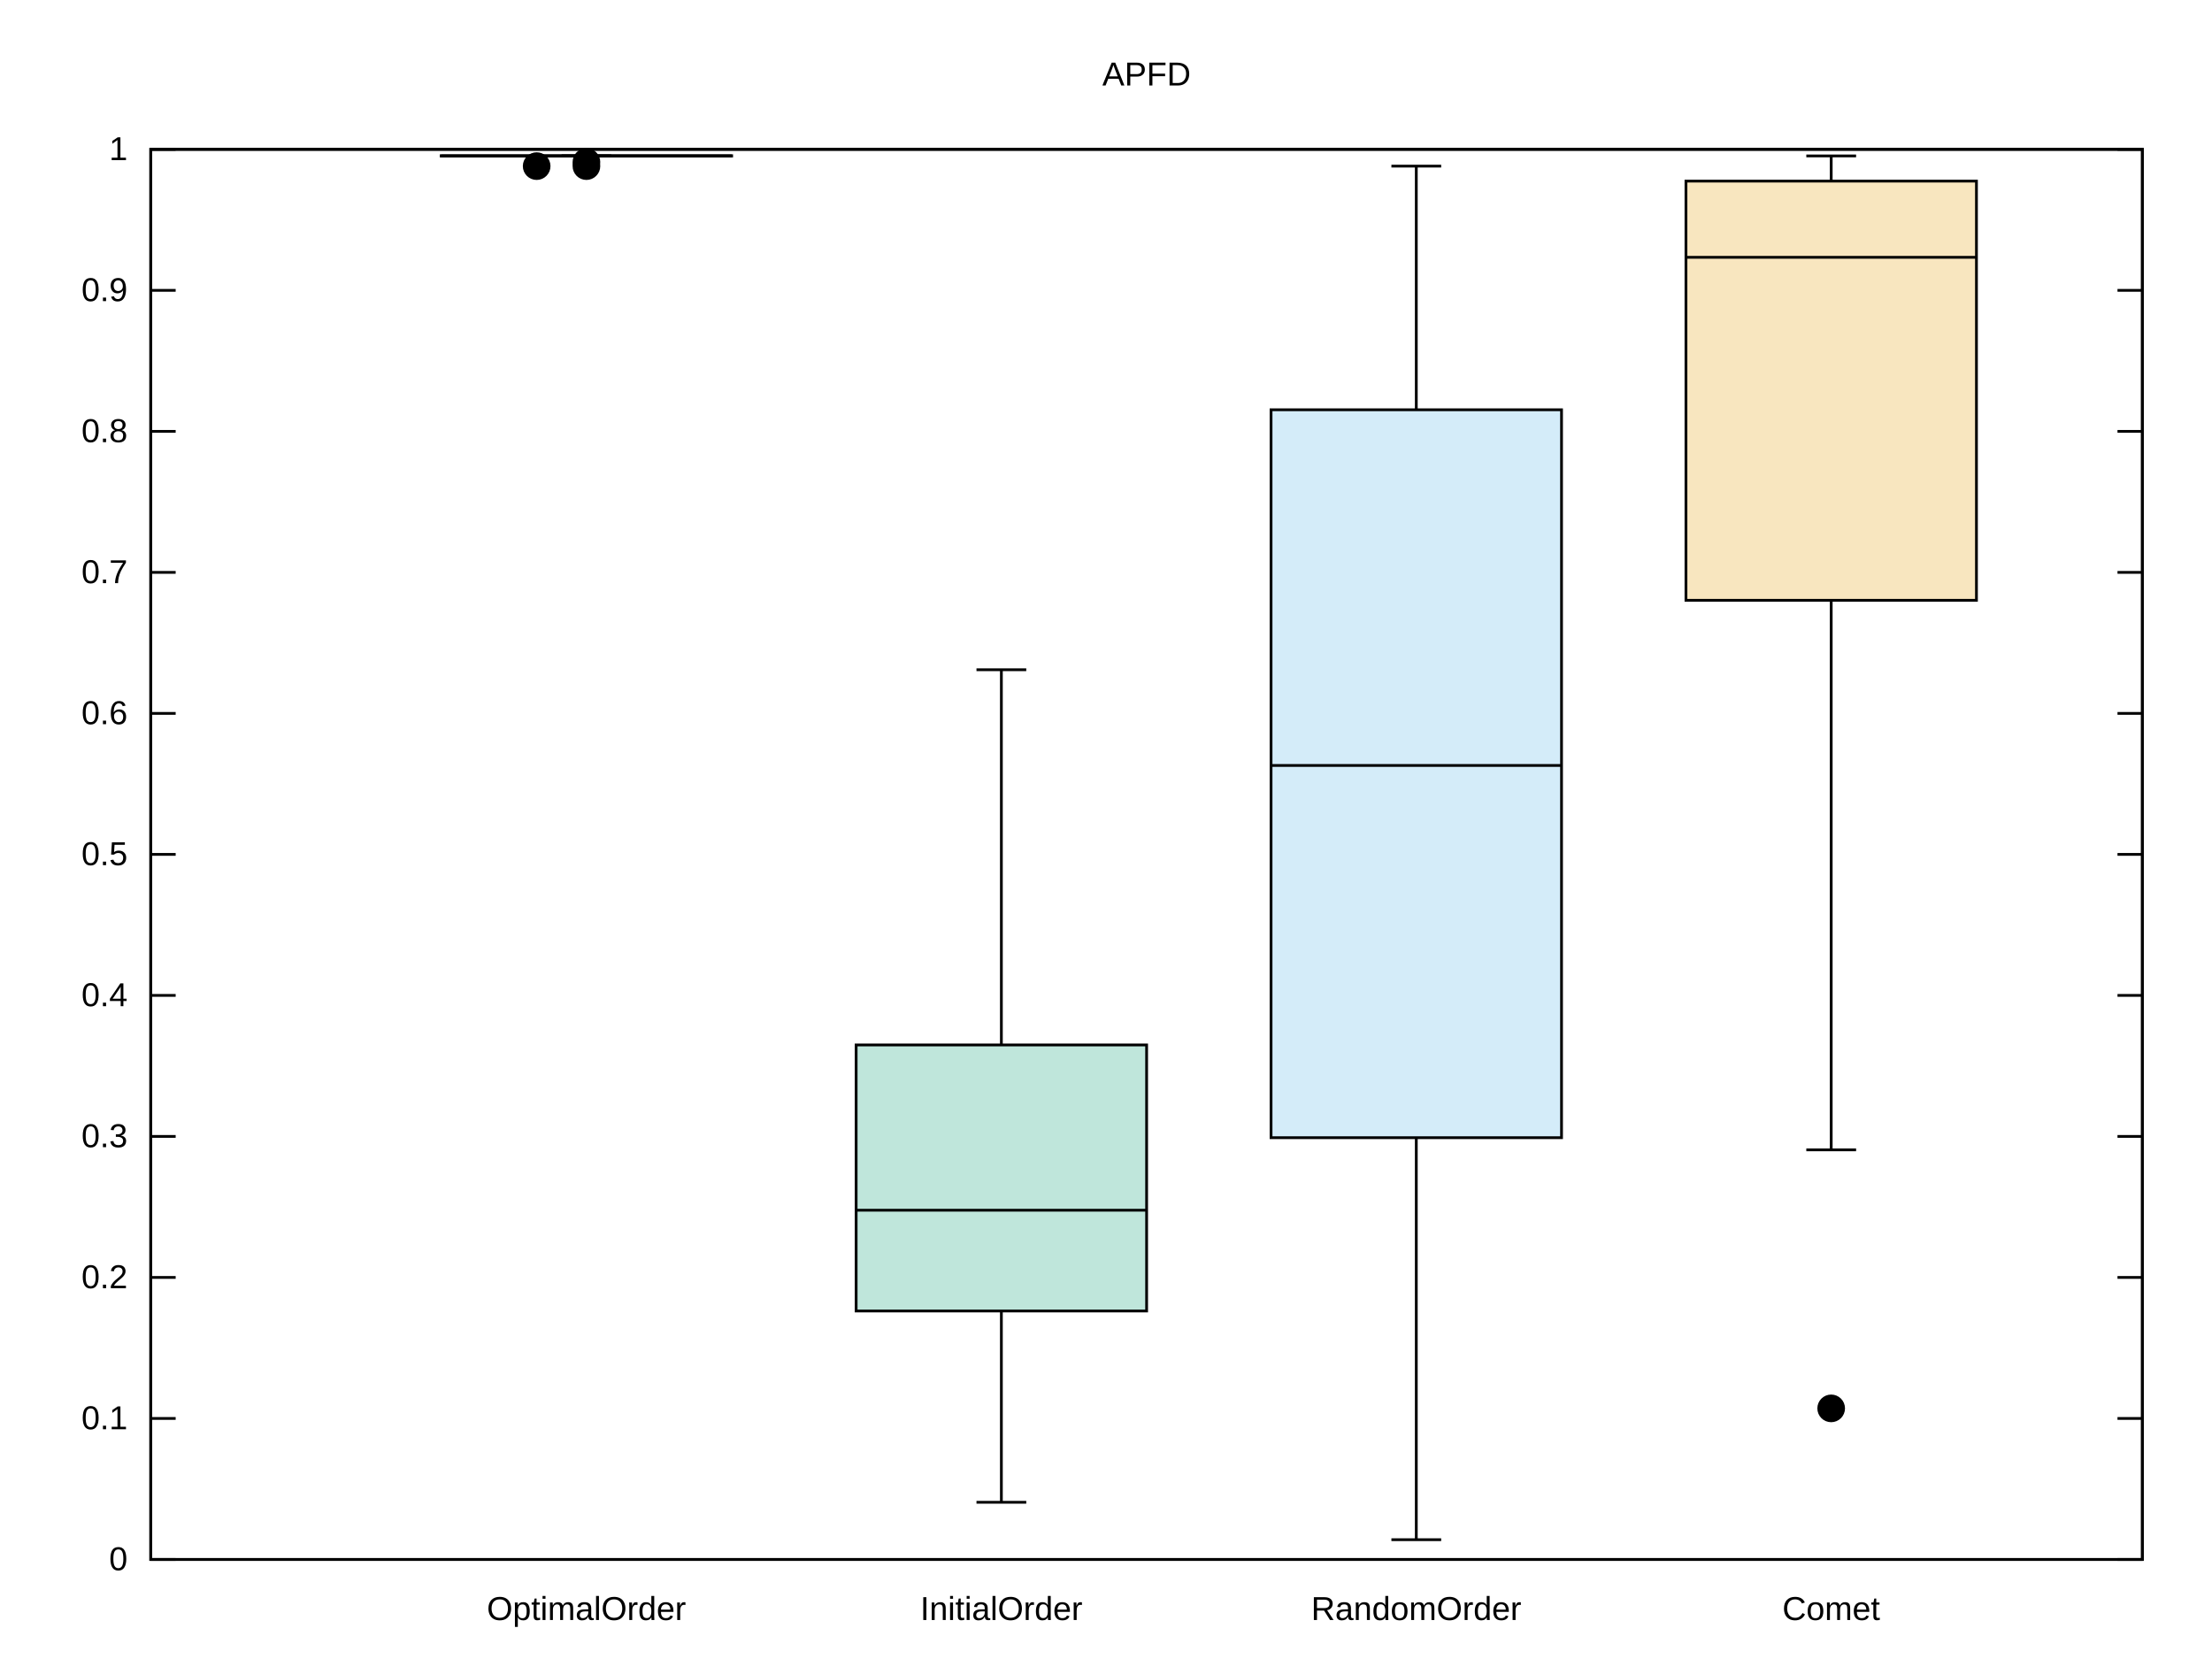
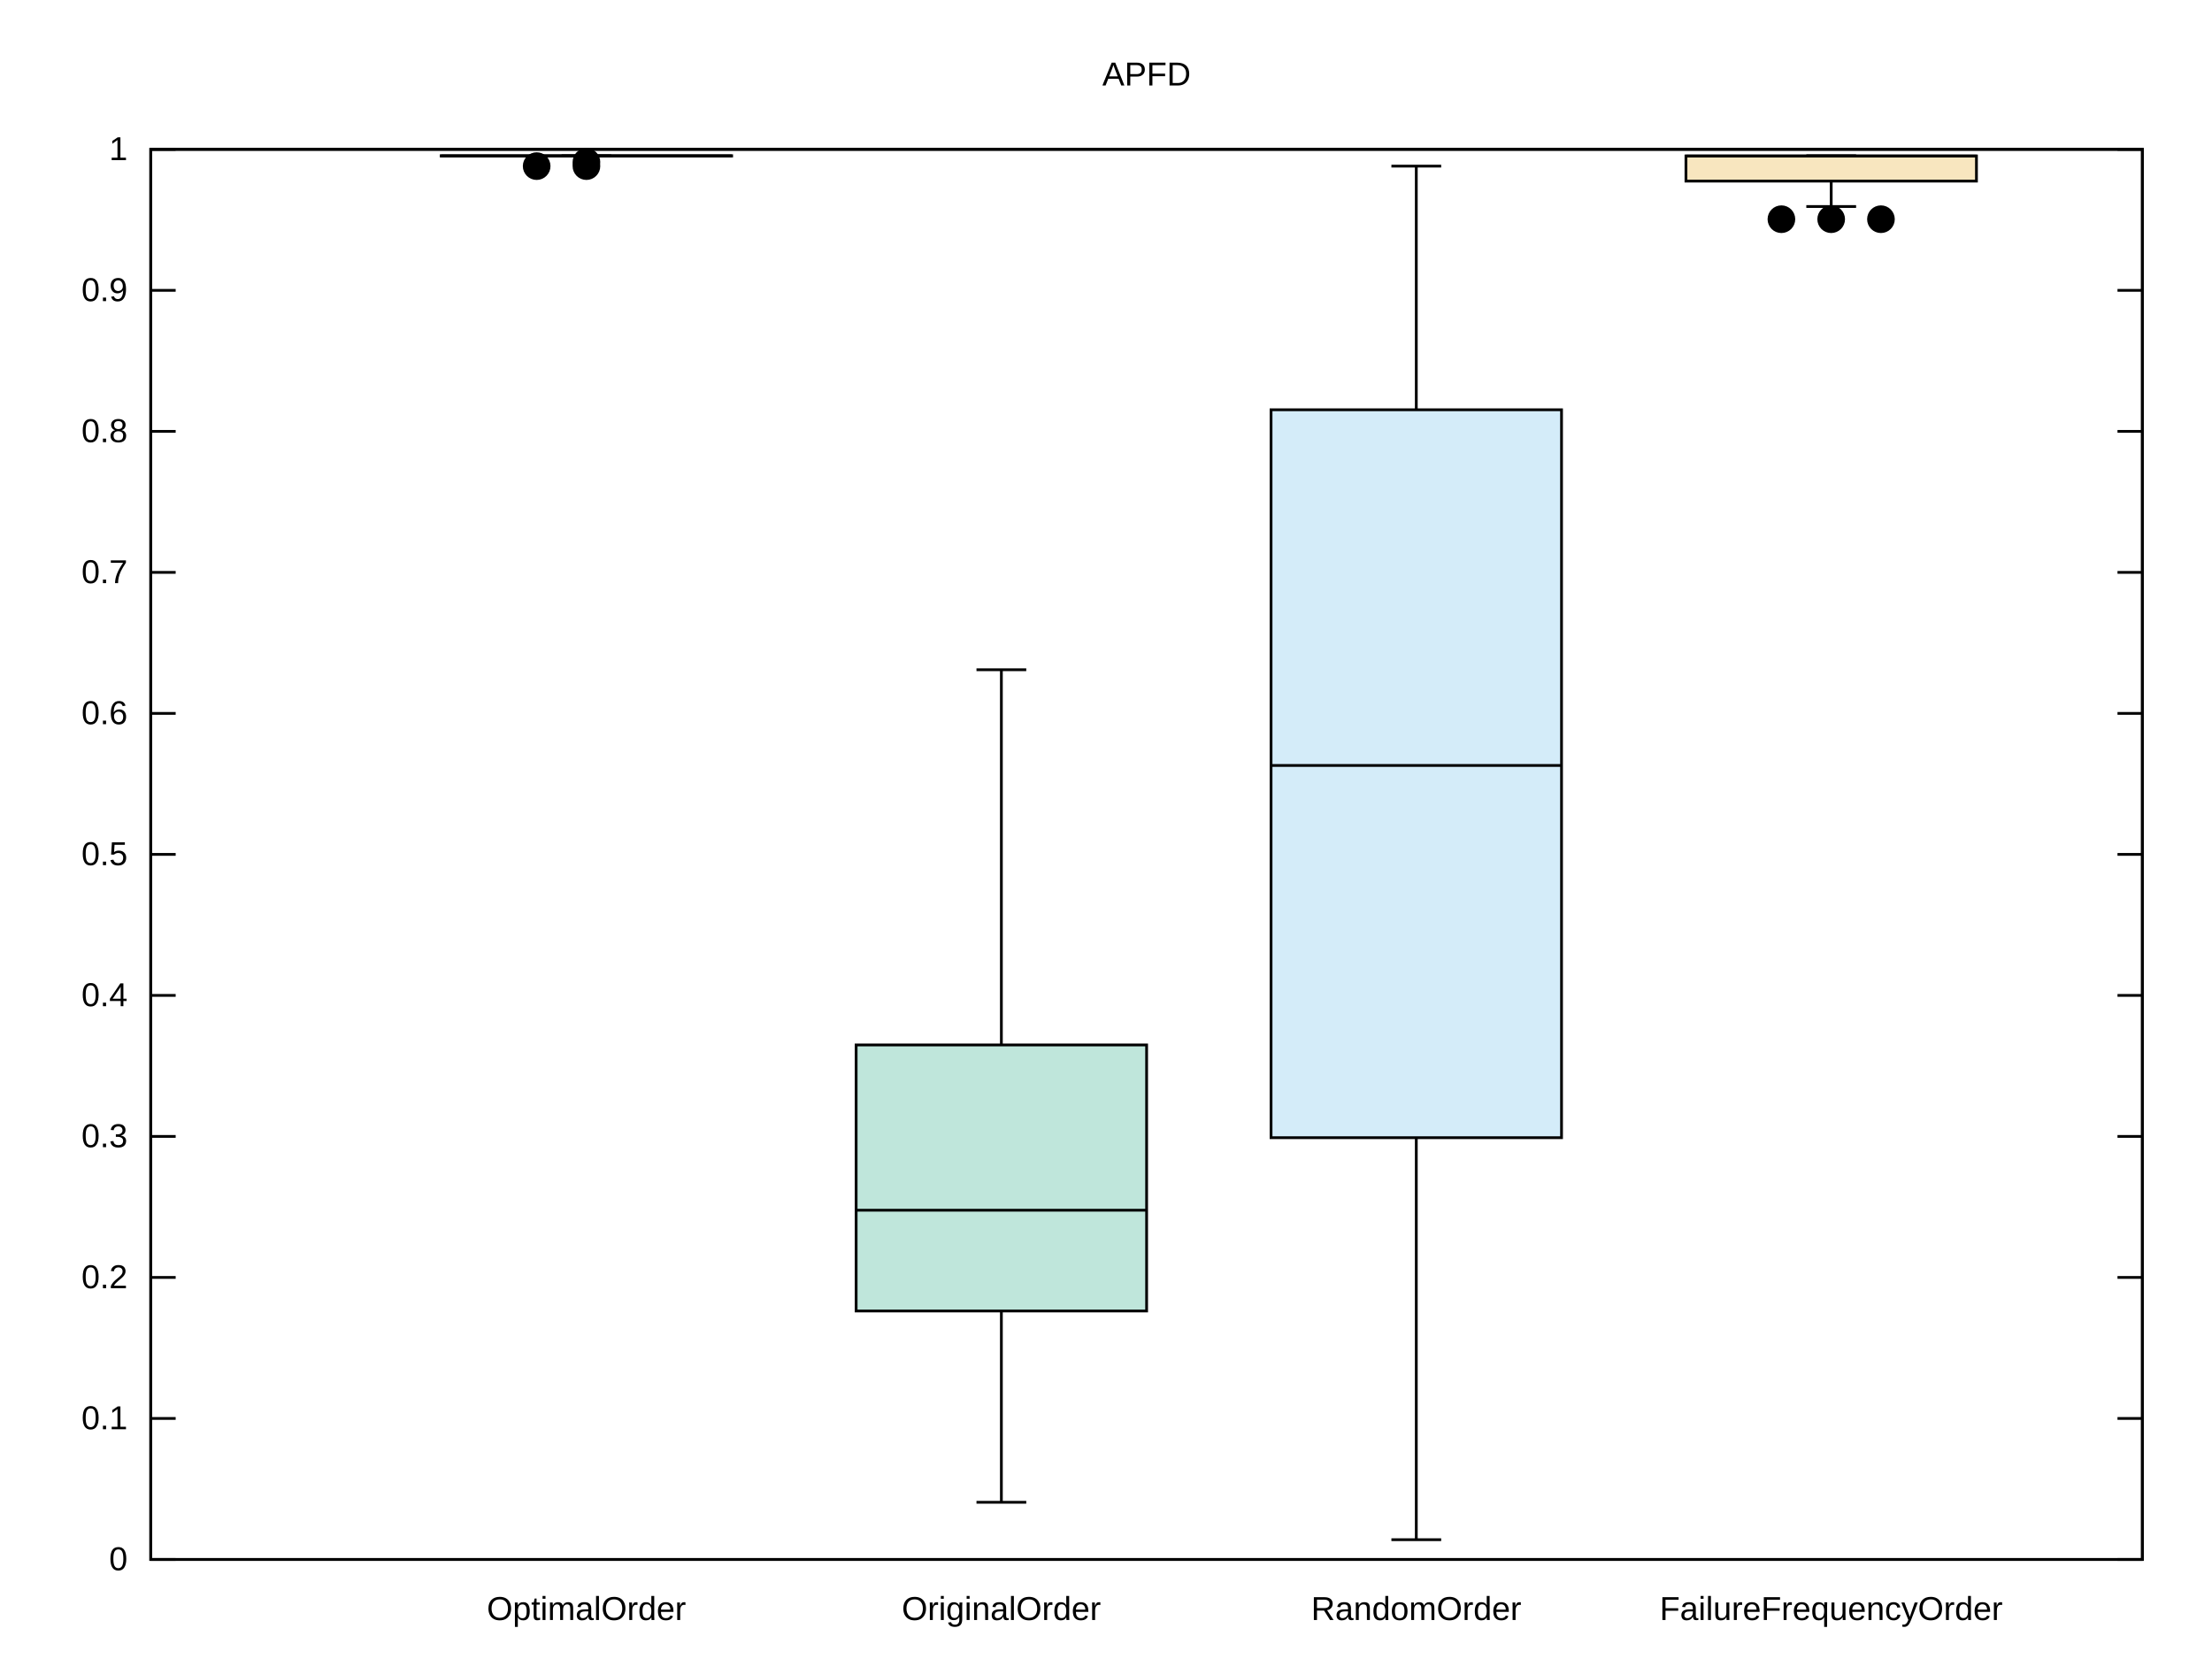
<svg xmlns="http://www.w3.org/2000/svg" xmlns:xlink="http://www.w3.org/1999/xlink" width="800" height="600" viewBox="0 0 800 600">
  <g id="gnuplot_canvas">
    <rect x="0" y="0" width="800" height="600" fill="none" />
    <defs>
      <circle id="gpDot" r="0.5" stroke-width="0.5" stroke="currentColor" />
      <path id="gpPt0" stroke-width="0.222" stroke="currentColor" d="M-1,0 h2 M0,-1 v2" />
      <path id="gpPt1" stroke-width="0.222" stroke="currentColor" d="M-1,-1 L1,1 M1,-1 L-1,1" />
      <path id="gpPt2" stroke-width="0.222" stroke="currentColor" d="M-1,0 L1,0 M0,-1 L0,1 M-1,-1 L1,1 M-1,1 L1,-1" />
      <rect id="gpPt3" stroke-width="0.222" stroke="currentColor" x="-1" y="-1" width="2" height="2" />
      <rect id="gpPt4" stroke-width="0.222" stroke="currentColor" fill="currentColor" x="-1" y="-1" width="2" height="2" />
      <circle id="gpPt5" stroke-width="0.222" stroke="currentColor" cx="0" cy="0" r="1" />
      <use xlink:href="#gpPt5" id="gpPt6" fill="currentColor" stroke="none" />
      <path id="gpPt7" stroke-width="0.222" stroke="currentColor" d="M0,-1.33 L-1.33,0.67 L1.33,0.67 z" />
      <use xlink:href="#gpPt7" id="gpPt8" fill="currentColor" stroke="none" />
      <use xlink:href="#gpPt7" id="gpPt9" stroke="currentColor" transform="rotate(180)" />
      <use xlink:href="#gpPt9" id="gpPt10" fill="currentColor" stroke="none" />
      <use xlink:href="#gpPt3" id="gpPt11" stroke="currentColor" transform="rotate(45)" />
      <use xlink:href="#gpPt11" id="gpPt12" fill="currentColor" stroke="none" />
      <path id="gpPt13" stroke-width="0.222" stroke="currentColor" d="M0,1.330 L1.265,0.411 L0.782,-1.067 L-0.782,-1.076 L-1.265,0.411 z" />
      <use xlink:href="#gpPt13" id="gpPt14" fill="currentColor" stroke="none" />
      <filter id="textbox" filterUnits="objectBoundingBox" x="0" y="0" height="1" width="1">
        <feFlood flood-color="white" flood-opacity="1" result="bgnd" />
        <feComposite in="SourceGraphic" in2="bgnd" operator="atop" />
      </filter>
      <filter id="greybox" filterUnits="objectBoundingBox" x="0" y="0" height="1" width="1">
        <feFlood flood-color="lightgrey" flood-opacity="1" result="grey" />
        <feComposite in="SourceGraphic" in2="grey" operator="atop" />
      </filter>
    </defs>
    <g fill="none" color="white" stroke="currentColor" stroke-width="1.00" stroke-linecap="butt" stroke-linejoin="miter">
</g>
    <g fill="none" color="black" stroke="currentColor" stroke-width="1.00" stroke-linecap="butt" stroke-linejoin="miter">
      <path stroke="black" d="M54.53,564.00 L63.53,564.00 M774.82,564.00 L765.82,564.00  " />
      <g transform="translate(46.14,567.90)" stroke="none" fill="black" font-family="Arial" font-size="12.00" text-anchor="end">
        <text>
          <tspan font-family="Arial"> 0</tspan>
        </text>
      </g>
    </g>
    <g fill="none" color="black" stroke="currentColor" stroke-width="1.00" stroke-linecap="butt" stroke-linejoin="miter">
      <path stroke="black" d="M54.53,513.00 L63.53,513.00 M774.82,513.00 L765.82,513.00  " />
      <g transform="translate(46.14,516.90)" stroke="none" fill="black" font-family="Arial" font-size="12.00" text-anchor="end">
        <text>
          <tspan font-family="Arial"> 0.1</tspan>
        </text>
      </g>
    </g>
    <g fill="none" color="black" stroke="currentColor" stroke-width="1.00" stroke-linecap="butt" stroke-linejoin="miter">
      <path stroke="black" d="M54.53,462.00 L63.53,462.00 M774.82,462.00 L765.82,462.00  " />
      <g transform="translate(46.14,465.90)" stroke="none" fill="black" font-family="Arial" font-size="12.00" text-anchor="end">
        <text>
          <tspan font-family="Arial"> 0.2</tspan>
        </text>
      </g>
    </g>
    <g fill="none" color="black" stroke="currentColor" stroke-width="1.00" stroke-linecap="butt" stroke-linejoin="miter">
      <path stroke="black" d="M54.53,411.00 L63.53,411.00 M774.82,411.00 L765.82,411.00  " />
      <g transform="translate(46.14,414.90)" stroke="none" fill="black" font-family="Arial" font-size="12.00" text-anchor="end">
        <text>
          <tspan font-family="Arial"> 0.3</tspan>
        </text>
      </g>
    </g>
    <g fill="none" color="black" stroke="currentColor" stroke-width="1.00" stroke-linecap="butt" stroke-linejoin="miter">
      <path stroke="black" d="M54.53,360.00 L63.53,360.00 M774.82,360.00 L765.82,360.00  " />
      <g transform="translate(46.14,363.90)" stroke="none" fill="black" font-family="Arial" font-size="12.00" text-anchor="end">
        <text>
          <tspan font-family="Arial"> 0.4</tspan>
        </text>
      </g>
    </g>
    <g fill="none" color="black" stroke="currentColor" stroke-width="1.00" stroke-linecap="butt" stroke-linejoin="miter">
      <path stroke="black" d="M54.53,309.00 L63.53,309.00 M774.82,309.00 L765.82,309.00  " />
      <g transform="translate(46.14,312.90)" stroke="none" fill="black" font-family="Arial" font-size="12.00" text-anchor="end">
        <text>
          <tspan font-family="Arial"> 0.5</tspan>
        </text>
      </g>
    </g>
    <g fill="none" color="black" stroke="currentColor" stroke-width="1.00" stroke-linecap="butt" stroke-linejoin="miter">
      <path stroke="black" d="M54.53,258.01 L63.53,258.01 M774.82,258.01 L765.82,258.01  " />
      <g transform="translate(46.14,261.91)" stroke="none" fill="black" font-family="Arial" font-size="12.00" text-anchor="end">
        <text>
          <tspan font-family="Arial"> 0.6</tspan>
        </text>
      </g>
    </g>
    <g fill="none" color="black" stroke="currentColor" stroke-width="1.00" stroke-linecap="butt" stroke-linejoin="miter">
      <path stroke="black" d="M54.53,207.01 L63.53,207.01 M774.82,207.01 L765.82,207.01  " />
      <g transform="translate(46.14,210.91)" stroke="none" fill="black" font-family="Arial" font-size="12.00" text-anchor="end">
        <text>
          <tspan font-family="Arial"> 0.7</tspan>
        </text>
      </g>
    </g>
    <g fill="none" color="black" stroke="currentColor" stroke-width="1.00" stroke-linecap="butt" stroke-linejoin="miter">
      <path stroke="black" d="M54.53,156.01 L63.53,156.01 M774.82,156.01 L765.82,156.01  " />
      <g transform="translate(46.14,159.91)" stroke="none" fill="black" font-family="Arial" font-size="12.00" text-anchor="end">
        <text>
          <tspan font-family="Arial"> 0.8</tspan>
        </text>
      </g>
    </g>
    <g fill="none" color="black" stroke="currentColor" stroke-width="1.00" stroke-linecap="butt" stroke-linejoin="miter">
      <path stroke="black" d="M54.53,105.01 L63.53,105.01 M774.82,105.01 L765.82,105.01  " />
      <g transform="translate(46.14,108.91)" stroke="none" fill="black" font-family="Arial" font-size="12.00" text-anchor="end">
        <text>
          <tspan font-family="Arial"> 0.9</tspan>
        </text>
      </g>
    </g>
    <g fill="none" color="black" stroke="currentColor" stroke-width="1.00" stroke-linecap="butt" stroke-linejoin="miter">
      <path stroke="black" d="M54.53,54.01 L63.53,54.01 M774.82,54.01 L765.82,54.01  " />
      <g transform="translate(46.14,57.91)" stroke="none" fill="black" font-family="Arial" font-size="12.00" text-anchor="end">
        <text>
          <tspan font-family="Arial"> 1</tspan>
        </text>
      </g>
    </g>
    <g fill="none" color="black" stroke="currentColor" stroke-width="1.00" stroke-linecap="butt" stroke-linejoin="miter">
      <path stroke="black" d="M212.09,564.00  " />
      <g transform="translate(212.09,585.90)" stroke="none" fill="black" font-family="Arial" font-size="12.00" text-anchor="middle">
        <text>
          <tspan font-family="Arial">OptimalOrder</tspan>
        </text>
      </g>
    </g>
    <g fill="none" color="black" stroke="currentColor" stroke-width="1.00" stroke-linecap="butt" stroke-linejoin="miter">
      <path stroke="black" d="M362.15,564.00  " />
      <g transform="translate(362.15,585.90)" stroke="none" fill="black" font-family="Arial" font-size="12.00" text-anchor="middle">
        <text>
-           <tspan font-family="Arial">InitialOrder</tspan>
+           <tspan font-family="Arial">OriginalOrder</tspan>
        </text>
      </g>
    </g>
    <g fill="none" color="black" stroke="currentColor" stroke-width="1.00" stroke-linecap="butt" stroke-linejoin="miter">
      <path stroke="black" d="M512.21,564.00  " />
      <g transform="translate(512.21,585.90)" stroke="none" fill="black" font-family="Arial" font-size="12.00" text-anchor="middle">
        <text>
          <tspan font-family="Arial">RandomOrder</tspan>
        </text>
      </g>
    </g>
    <g fill="none" color="black" stroke="currentColor" stroke-width="1.00" stroke-linecap="butt" stroke-linejoin="miter">
      <path stroke="black" d="M662.27,564.00  " />
      <g transform="translate(662.27,585.90)" stroke="none" fill="black" font-family="Arial" font-size="12.00" text-anchor="middle">
        <text>
-           <tspan font-family="Arial">Comet</tspan>
+           <tspan font-family="Arial">FailureFrequencyOrder</tspan>
        </text>
      </g>
    </g>
    <g fill="none" color="black" stroke="currentColor" stroke-width="1.00" stroke-linecap="butt" stroke-linejoin="miter">
</g>
    <g fill="none" color="black" stroke="currentColor" stroke-width="1.00" stroke-linecap="butt" stroke-linejoin="miter">
      <path stroke="black" d="M54.53,54.01 L54.53,564.00 L774.82,564.00 L774.82,54.01 L54.53,54.01 Z  " />
    </g>
    <g fill="none" color="black" stroke="currentColor" stroke-width="1.00" stroke-linecap="butt" stroke-linejoin="miter">
</g>
    <g id="gnuplot_plot_1">
      <g fill="none" color="black" stroke="currentColor" stroke-width="1.00" stroke-linecap="butt" stroke-linejoin="miter">
</g>
      <g fill="none" color="black" stroke="currentColor" stroke-width="1.00" stroke-linecap="butt" stroke-linejoin="miter">
        <g stroke="none" shape-rendering="crispEdges">
          <polygon fill="rgb(148,   0, 211)" fill-opacity="0.25" points="159.57,56.44 264.61,56.44 264.61,56.31 159.57,56.31 " />
        </g>
        <path stroke="black" d="M159.57,56.44 L264.61,56.44 L264.61,56.31 L159.57,56.31 L159.57,56.44 Z  " />
        <path stroke="black" d="M159.57,56.39 L264.61,56.39 M212.09,56.44 M212.09,56.31 L212.09,56.29 M203.09,56.29 L221.09,56.29 M203.09,56.44   L221.09,56.44  " />
        <use xlink:href="#gpPt6" transform="translate(212.09,60.08) scale(4.50)" color="black" />
        <use xlink:href="#gpPt6" transform="translate(194.09,60.08) scale(4.50)" color="black" />
        <use xlink:href="#gpPt6" transform="translate(212.09,58.60) scale(4.50)" color="black" />
      </g>
    </g>
    <g id="gnuplot_plot_2">
      <g fill="none" color="black" stroke="currentColor" stroke-width="1.00" stroke-linecap="butt" stroke-linejoin="miter">
</g>
      <g fill="none" color="black" stroke="currentColor" stroke-width="1.00" stroke-linecap="butt" stroke-linejoin="miter">
        <g stroke="none" shape-rendering="crispEdges">
          <polygon fill="rgb(  0, 158, 115)" fill-opacity="0.25" points="309.63,474.14 414.69,474.14 414.69,377.92 309.63,377.92 " />
        </g>
        <path stroke="black" d="M309.63,474.14 L414.69,474.14 L414.69,377.92 L309.63,377.92 L309.63,474.14 Z  " />
        <path stroke="black" d="M309.63,437.69 L414.69,437.69 M362.16,543.32 L362.16,474.14 M362.16,377.92 L362.16,242.22 M353.16,242.22 L371.16,242.22   M353.16,543.32 L371.16,543.32  " />
      </g>
    </g>
    <g id="gnuplot_plot_3">
      <g fill="none" color="black" stroke="currentColor" stroke-width="1.00" stroke-linecap="butt" stroke-linejoin="miter">
</g>
      <g fill="none" color="black" stroke="currentColor" stroke-width="1.00" stroke-linecap="butt" stroke-linejoin="miter">
        <g stroke="none" shape-rendering="crispEdges">
          <polygon fill="rgb( 86, 180, 233)" fill-opacity="0.25" points="459.69,411.46 564.75,411.46 564.75,148.20 459.69,148.20 " />
        </g>
        <path stroke="black" d="M459.69,411.46 L564.75,411.46 L564.75,148.20 L459.69,148.20 L459.69,411.46 Z  " />
        <path stroke="black" d="M459.69,276.84 L564.75,276.84 M512.22,556.85 L512.22,411.46 M512.22,148.20 L512.22,60.08 M503.22,60.08 L521.22,60.08   M503.22,556.85 L521.22,556.85  " />
      </g>
    </g>
    <g id="gnuplot_plot_4">
      <g fill="none" color="black" stroke="currentColor" stroke-width="1.00" stroke-linecap="butt" stroke-linejoin="miter">
</g>
      <g fill="none" color="black" stroke="currentColor" stroke-width="1.00" stroke-linecap="butt" stroke-linejoin="miter">
        <g stroke="none" shape-rendering="crispEdges">
-           <polygon fill="rgb(230, 159,   0)" fill-opacity="0.25" points="609.75,217.11 714.81,217.11 714.81,65.50 609.75,65.50 " />
-         </g>
-         <path stroke="black" d="M609.75,217.11 L714.81,217.11 L714.81,65.50 L609.75,65.50 L609.75,217.11 Z  " />
-         <path stroke="black" d="M609.75,93.06 L714.81,93.06 M662.28,415.86 L662.28,217.11 M662.28,65.50 L662.28,56.39 M653.28,56.39 L671.28,56.39   M653.28,415.86 L671.28,415.86  " />
-         <use xlink:href="#gpPt6" transform="translate(662.27,509.36) scale(4.50)" color="black" />
+           <polygon fill="rgb(230, 159,   0)" fill-opacity="0.25" points="609.75,65.50 714.81,65.50 714.81,56.39 609.75,56.39 " />
+         </g>
+         <path stroke="black" d="M609.75,65.50 L714.81,65.50 L714.81,56.39 L609.75,56.39 L609.75,65.50 Z  " />
+         <path stroke="black" d="M609.75,56.44 L714.81,56.44 M662.28,74.69 L662.28,65.50 M662.28,56.39 L662.28,56.31 M653.28,56.31 L671.28,56.31   M653.28,74.69 L671.28,74.69  " />
+         <use xlink:href="#gpPt6" transform="translate(662.27,79.28) scale(4.50)" color="black" />
+         <use xlink:href="#gpPt6" transform="translate(644.27,79.28) scale(4.50)" color="black" />
+         <use xlink:href="#gpPt6" transform="translate(680.27,79.28) scale(4.50)" color="black" />
      </g>
    </g>
    <g fill="none" color="white" stroke="black" stroke-width="2.00" stroke-linecap="butt" stroke-linejoin="miter">
</g>
    <g fill="none" color="black" stroke="currentColor" stroke-width="2.00" stroke-linecap="butt" stroke-linejoin="miter">
</g>
    <g fill="none" color="black" stroke="black" stroke-width="1.00" stroke-linecap="butt" stroke-linejoin="miter">
</g>
    <g fill="none" color="black" stroke="currentColor" stroke-width="1.00" stroke-linecap="butt" stroke-linejoin="miter">
      <path stroke="black" d="M54.53,54.01 L54.53,564.00 L774.82,564.00 L774.82,54.01 L54.53,54.01 Z  " />
    </g>
    <g fill="none" color="black" stroke="currentColor" stroke-width="1.00" stroke-linecap="butt" stroke-linejoin="miter">
      <g transform="translate(414.67,30.91)" stroke="none" fill="black" font-family="Arial" font-size="12.00" text-anchor="middle">
        <text>
          <tspan font-family="Arial">APFD</tspan>
        </text>
      </g>
    </g>
    <g fill="none" color="black" stroke="currentColor" stroke-width="1.00" stroke-linecap="butt" stroke-linejoin="miter">
</g>
  </g>
</svg>
